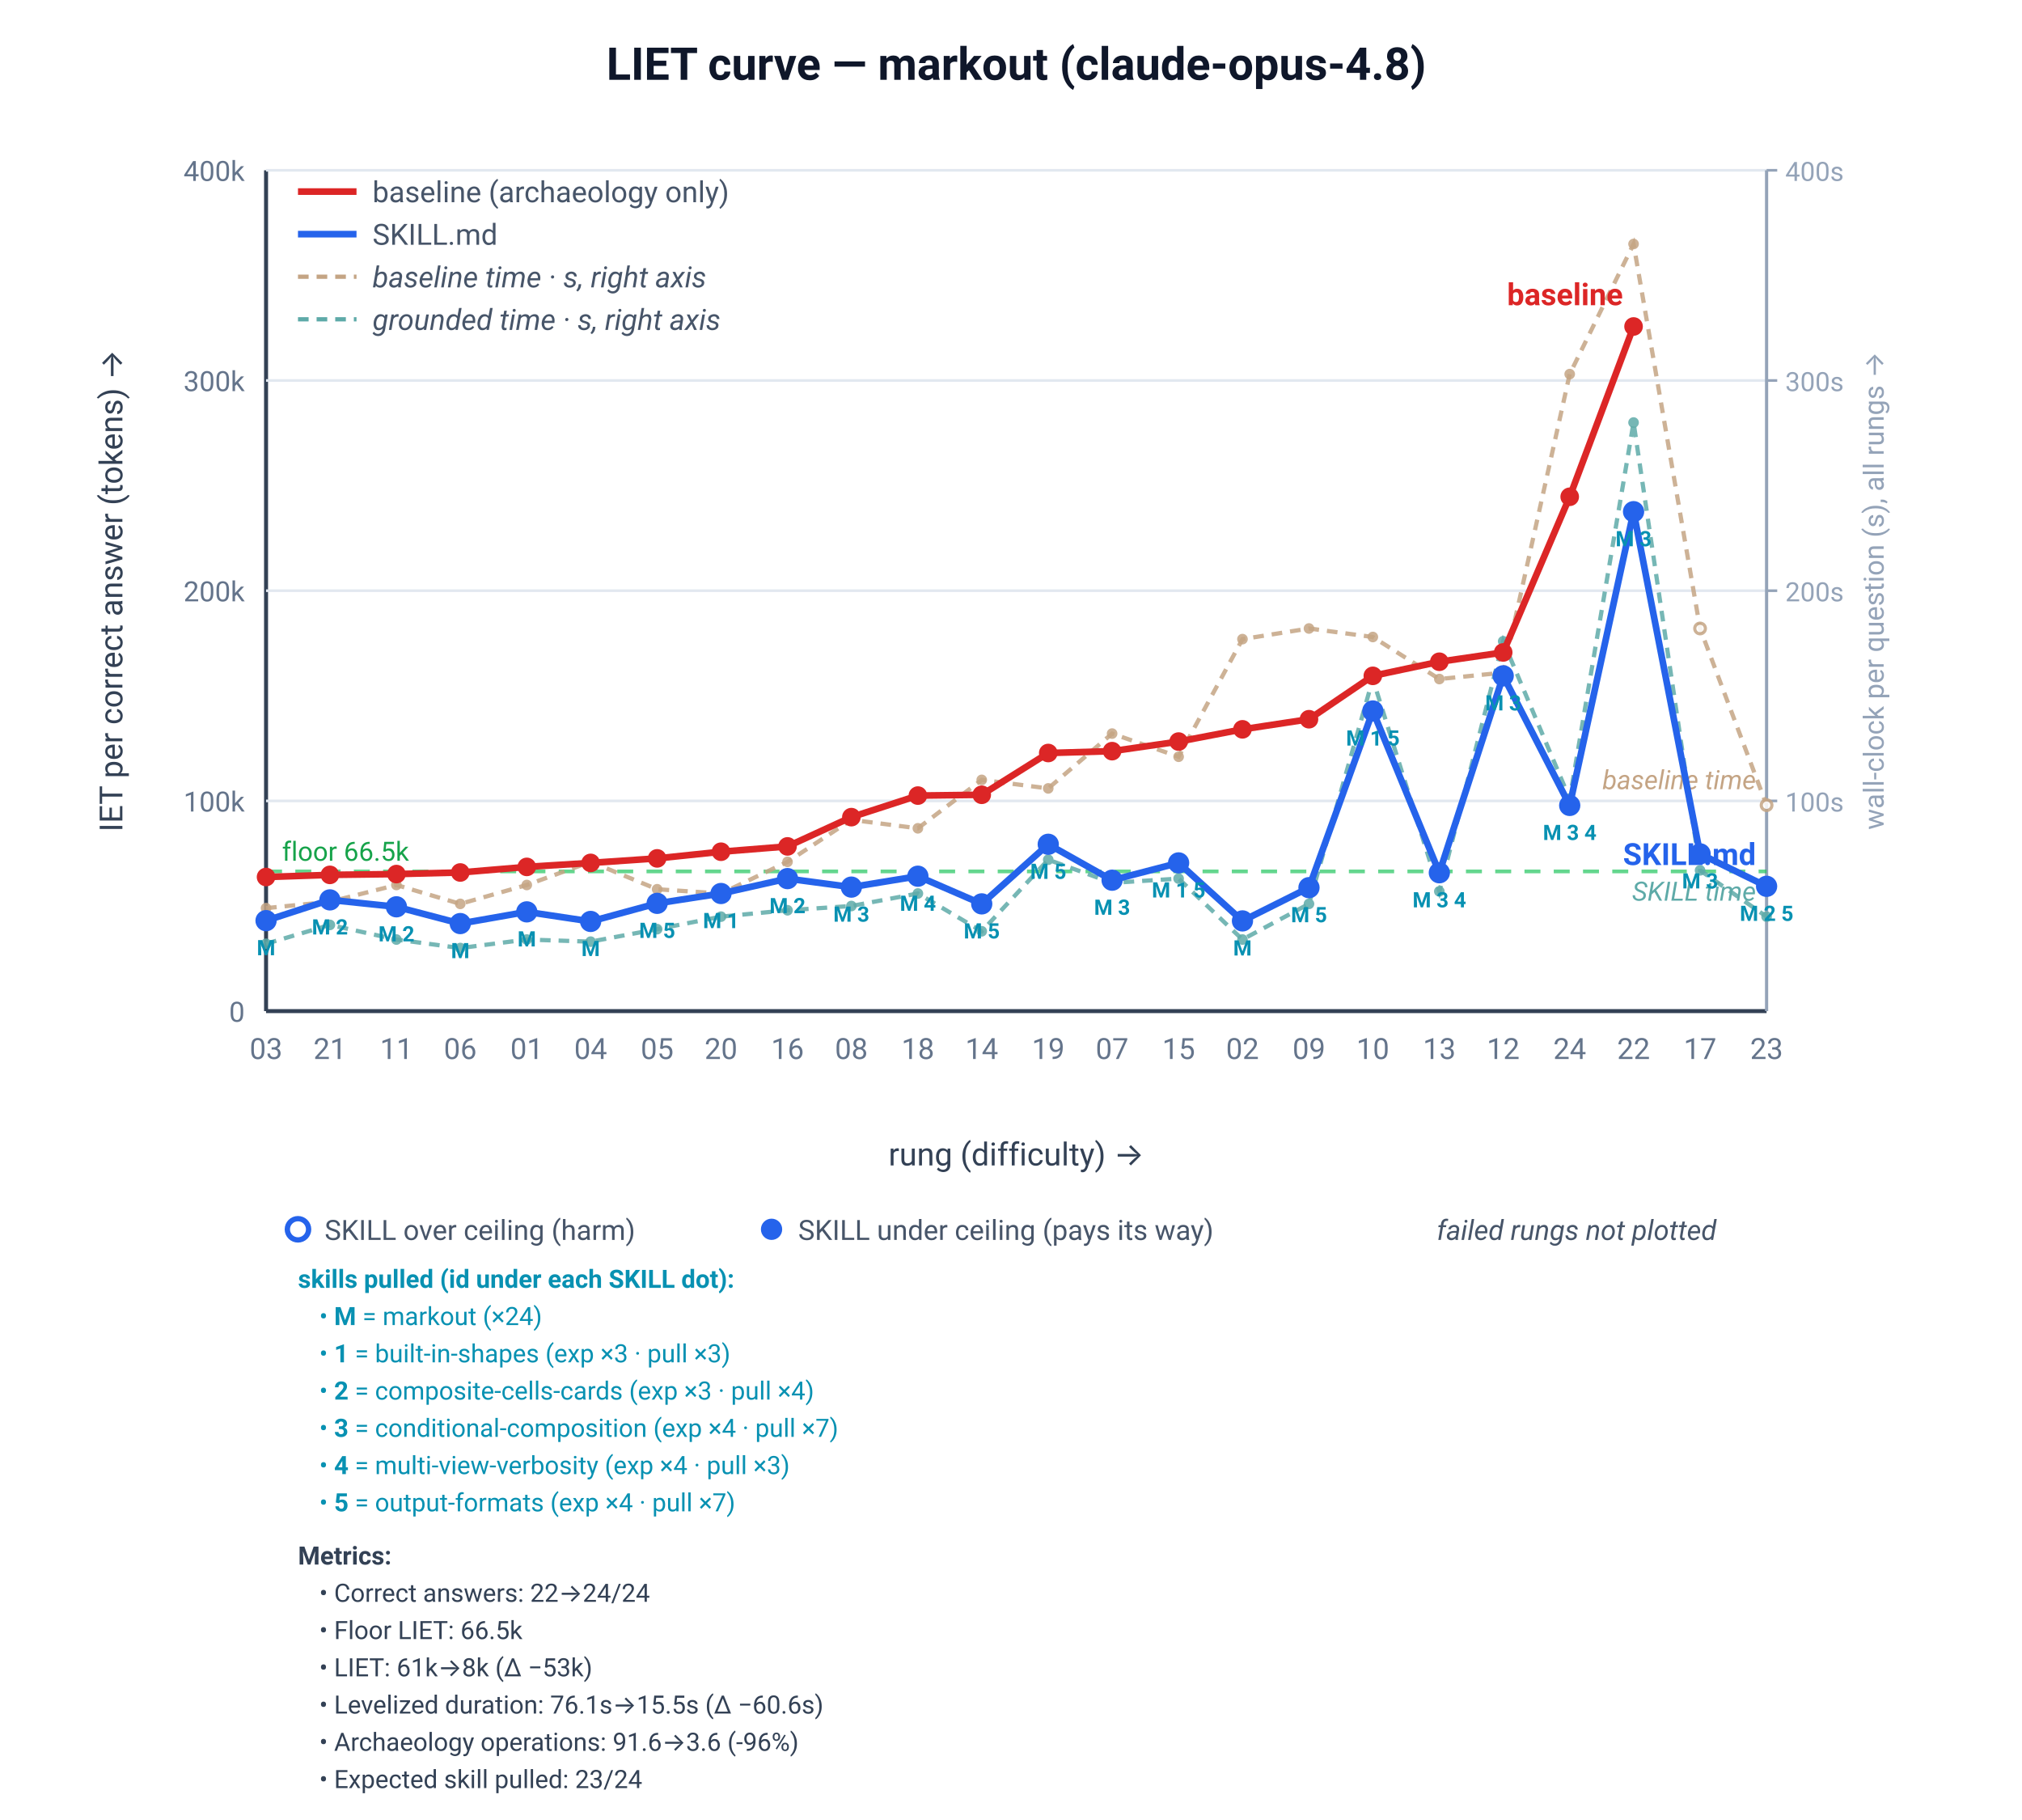
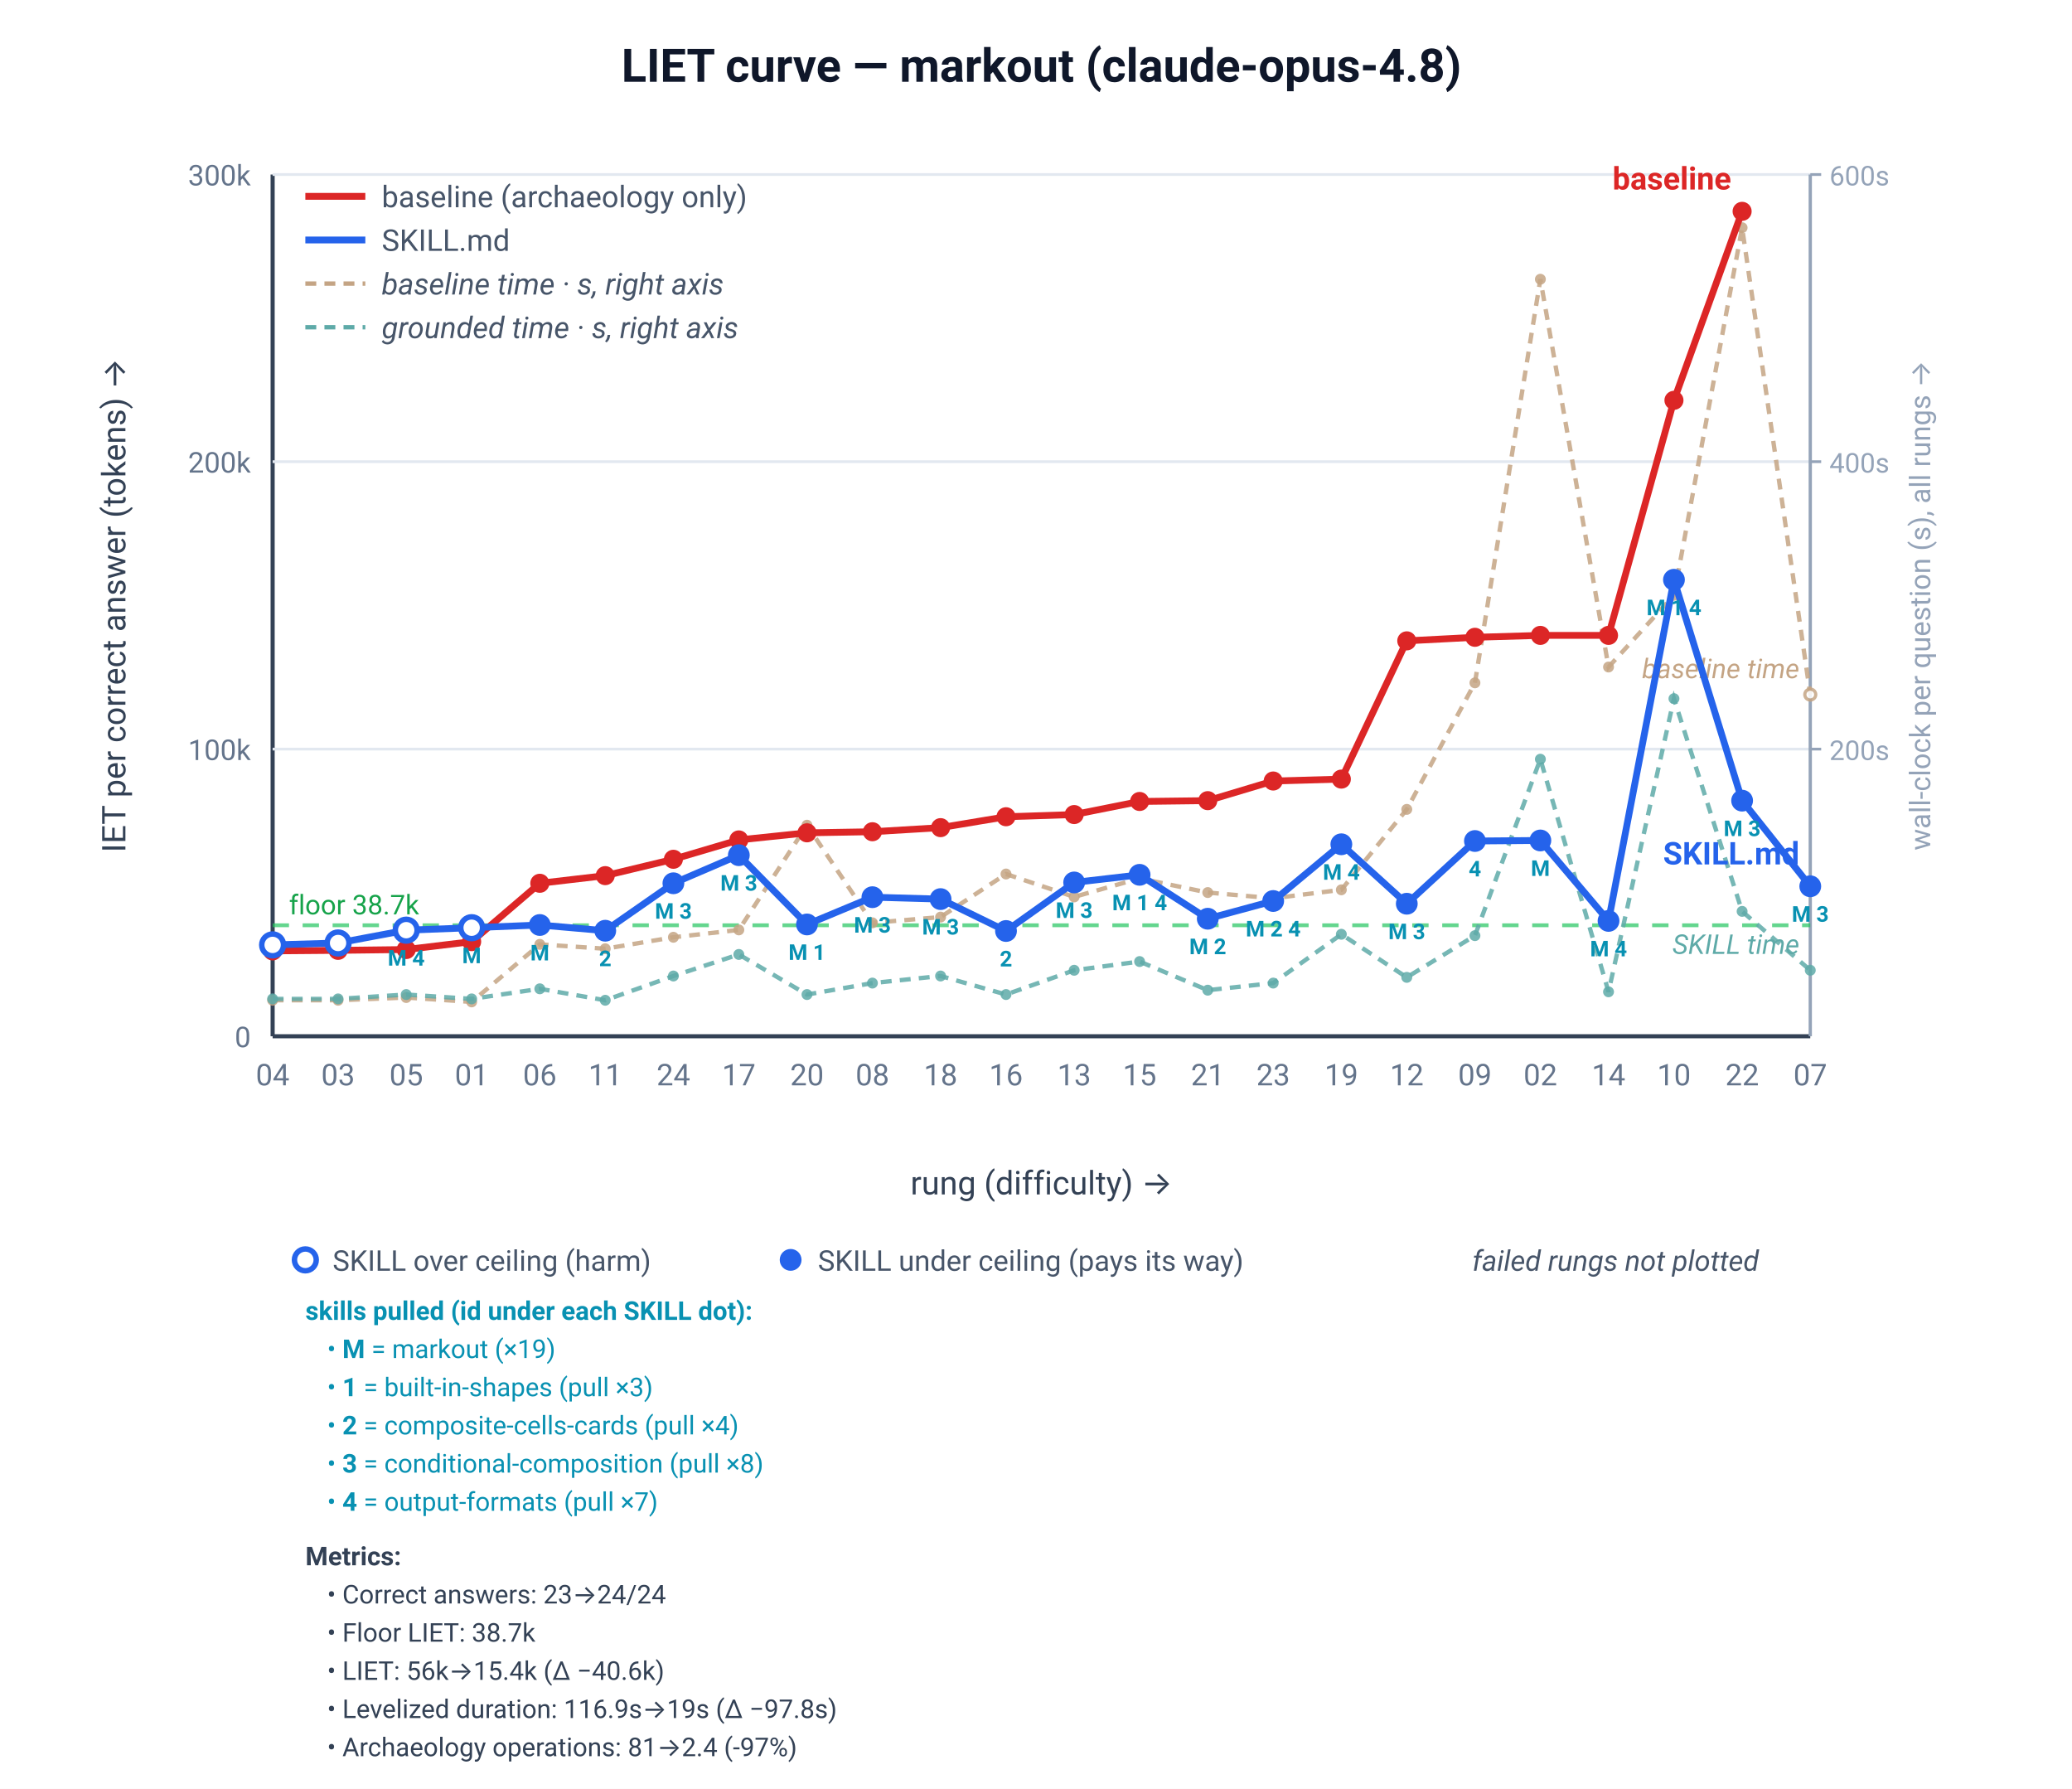
- <svg xmlns="http://www.w3.org/2000/svg" viewBox="0 0 760 684" font-family="ui-sans-serif, system-ui, -apple-system, Segoe UI, Roboto, sans-serif">
-   <rect width="760" height="684" fill="#ffffff" />
+ <svg xmlns="http://www.w3.org/2000/svg" viewBox="0 0 760 656" font-family="ui-sans-serif, system-ui, -apple-system, Segoe UI, Roboto, sans-serif">
+   <rect width="760" height="656" fill="#ffffff" />
  <text x="382" y="30" text-anchor="middle" font-size="17" font-weight="700" fill="#0f172a">LIET curve — markout (claude-opus-4.8)</text>
  <line x1="100" y1="380" x2="664" y2="380" stroke="#334155" stroke-width="1.5" />
  <line x1="100" y1="380" x2="100" y2="64" stroke="#334155" stroke-width="1.5" />
  <text x="92" y="384" text-anchor="end" font-size="10.5" fill="#64748b">0</text>
-   <line x1="100" y1="301" x2="664" y2="301" stroke="#e2e8f0" stroke-width="1" />
-   <text x="92" y="305" text-anchor="end" font-size="10.5" fill="#64748b">100k</text>
-   <line x1="100" y1="222" x2="664" y2="222" stroke="#e2e8f0" stroke-width="1" />
-   <text x="92" y="226" text-anchor="end" font-size="10.5" fill="#64748b">200k</text>
-   <line x1="100" y1="143" x2="664" y2="143" stroke="#e2e8f0" stroke-width="1" />
-   <text x="92" y="147" text-anchor="end" font-size="10.5" fill="#64748b">300k</text>
+   <line x1="100" y1="274.7" x2="664" y2="274.7" stroke="#e2e8f0" stroke-width="1" />
+   <text x="92" y="278.7" text-anchor="end" font-size="10.5" fill="#64748b">100k</text>
+   <line x1="100" y1="169.3" x2="664" y2="169.3" stroke="#e2e8f0" stroke-width="1" />
+   <text x="92" y="173.3" text-anchor="end" font-size="10.5" fill="#64748b">200k</text>
  <line x1="100" y1="64" x2="664" y2="64" stroke="#e2e8f0" stroke-width="1" />
-   <text x="92" y="68" text-anchor="end" font-size="10.5" fill="#64748b">400k</text>
+   <text x="92" y="68" text-anchor="end" font-size="10.5" fill="#64748b">300k</text>
  <text x="382" y="438" text-anchor="middle" font-size="12" fill="#334155">rung (difficulty) →</text>
  <text x="46" y="222" text-anchor="middle" font-size="12" fill="#334155" transform="rotate(-90 46 222)">IET per correct answer (tokens) →</text>
  <line x1="664" y1="380" x2="664" y2="64" stroke="#94a3b8" stroke-width="1.2" />
-   <line x1="664" y1="301" x2="668" y2="301" stroke="#94a3b8" stroke-width="1" />
-   <text x="671" y="305" text-anchor="start" font-size="10" fill="#94a3b8">100s</text>
-   <line x1="664" y1="222" x2="668" y2="222" stroke="#94a3b8" stroke-width="1" />
-   <text x="671" y="226" text-anchor="start" font-size="10" fill="#94a3b8">200s</text>
-   <line x1="664" y1="143" x2="668" y2="143" stroke="#94a3b8" stroke-width="1" />
-   <text x="671" y="147" text-anchor="start" font-size="10" fill="#94a3b8">300s</text>
+   <line x1="664" y1="274.7" x2="668" y2="274.7" stroke="#94a3b8" stroke-width="1" />
+   <text x="671" y="278.7" text-anchor="start" font-size="10" fill="#94a3b8">200s</text>
+   <line x1="664" y1="169.3" x2="668" y2="169.3" stroke="#94a3b8" stroke-width="1" />
+   <text x="671" y="173.3" text-anchor="start" font-size="10" fill="#94a3b8">400s</text>
  <line x1="664" y1="64" x2="668" y2="64" stroke="#94a3b8" stroke-width="1" />
-   <text x="671" y="68" text-anchor="start" font-size="10" fill="#94a3b8">400s</text>
+   <text x="671" y="68" text-anchor="start" font-size="10" fill="#94a3b8">600s</text>
  <text x="708" y="222" text-anchor="middle" font-size="10.5" fill="#94a3b8" transform="rotate(-90 708 222)">wall-clock per question (s), all rungs →</text>
-   <line x1="100" y1="327.5" x2="664" y2="327.5" stroke="#22c55e" stroke-width="1.4" stroke-dasharray="6 5" opacity="0.7" />
-   <text x="106" y="323.5" font-size="10" fill="#16a34a">floor 66.5k</text>
+   <line x1="100" y1="339.3" x2="664" y2="339.3" stroke="#22c55e" stroke-width="1.4" stroke-dasharray="6 5" opacity="0.7" />
+   <text x="106" y="335.3" font-size="10" fill="#16a34a">floor 38.7k</text>
  <g font-size="11" fill="#475569">
    <line x1="112" y1="72" x2="134" y2="72" stroke="#dc2626" stroke-width="2.5" />
    <text x="140" y="76">baseline (archaeology only)</text>
    <line x1="112" y1="88" x2="134" y2="88" stroke="#2563eb" stroke-width="2.5" />
    <text x="140" y="92">SKILL.md</text>
    <line x1="112" y1="104" x2="134" y2="104" stroke="#c4a484" stroke-width="1.6" stroke-dasharray="4 3" />
    <text x="140" y="108" font-style="italic">baseline time · s, right axis</text>
    <line x1="112" y1="120" x2="134" y2="120" stroke="#5eaaa8" stroke-width="1.6" stroke-dasharray="4 3" />
    <text x="140" y="124" font-style="italic">grounded time · s, right axis</text>
  </g>
  <g font-size="11" fill="#64748b" text-anchor="middle">
-     <text x="100" y="398">03</text>
-     <text x="124" y="398">21</text>
-     <text x="149" y="398">11</text>
-     <text x="173" y="398">06</text>
-     <text x="198" y="398">01</text>
-     <text x="222" y="398">04</text>
-     <text x="247" y="398">05</text>
-     <text x="271" y="398">20</text>
-     <text x="296" y="398">16</text>
+     <text x="100" y="398">04</text>
+     <text x="124" y="398">03</text>
+     <text x="149" y="398">05</text>
+     <text x="173" y="398">01</text>
+     <text x="198" y="398">06</text>
+     <text x="222" y="398">11</text>
+     <text x="247" y="398">24</text>
+     <text x="271" y="398">17</text>
+     <text x="296" y="398">20</text>
    <text x="320" y="398">08</text>
    <text x="345" y="398">18</text>
-     <text x="369" y="398">14</text>
-     <text x="394" y="398">19</text>
-     <text x="418" y="398">07</text>
-     <text x="443" y="398">15</text>
-     <text x="467" y="398">02</text>
-     <text x="492" y="398">09</text>
-     <text x="516" y="398">10</text>
-     <text x="541" y="398">13</text>
-     <text x="565" y="398">12</text>
-     <text x="590" y="398">24</text>
-     <text x="614" y="398">22</text>
-     <text x="639" y="398">17</text>
-     <text x="664" y="398">23</text>
-   </g>
-   <polyline points="100,341.3 124,338.9 149,332.6 173,339.7 198,332.6 222,323.9 247,334.2 271,335.8 296,323.9 320,308.1 345,311.3 369,293.1 394,296.3 418,275.7 443,284.4 467,240.2 492,236.2 516,239.4 541,255.2 565,252.8 590,140.6 614,91.7 639,236.2 664,302.6" fill="none" stroke="#c4a484" stroke-width="1.6" stroke-dasharray="4 3" opacity="0.85" />
-   <circle cx="100" cy="341.3" r="2" fill="#c4a484" opacity="0.85" />
-   <circle cx="124" cy="338.9" r="2" fill="#c4a484" opacity="0.85" />
-   <circle cx="149" cy="332.6" r="2" fill="#c4a484" opacity="0.85" />
-   <circle cx="173" cy="339.7" r="2" fill="#c4a484" opacity="0.85" />
-   <circle cx="198" cy="332.6" r="2" fill="#c4a484" opacity="0.85" />
-   <circle cx="222" cy="323.9" r="2" fill="#c4a484" opacity="0.85" />
-   <circle cx="247" cy="334.2" r="2" fill="#c4a484" opacity="0.85" />
-   <circle cx="271" cy="335.8" r="2" fill="#c4a484" opacity="0.85" />
-   <circle cx="296" cy="323.9" r="2" fill="#c4a484" opacity="0.85" />
-   <circle cx="320" cy="308.1" r="2" fill="#c4a484" opacity="0.85" />
-   <circle cx="345" cy="311.3" r="2" fill="#c4a484" opacity="0.85" />
-   <circle cx="369" cy="293.1" r="2" fill="#c4a484" opacity="0.85" />
-   <circle cx="394" cy="296.3" r="2" fill="#c4a484" opacity="0.85" />
-   <circle cx="418" cy="275.7" r="2" fill="#c4a484" opacity="0.85" />
-   <circle cx="443" cy="284.4" r="2" fill="#c4a484" opacity="0.85" />
-   <circle cx="467" cy="240.2" r="2" fill="#c4a484" opacity="0.85" />
-   <circle cx="492" cy="236.2" r="2" fill="#c4a484" opacity="0.85" />
-   <circle cx="516" cy="239.4" r="2" fill="#c4a484" opacity="0.85" />
-   <circle cx="541" cy="255.2" r="2" fill="#c4a484" opacity="0.85" />
-   <circle cx="565" cy="252.8" r="2" fill="#c4a484" opacity="0.85" />
-   <circle cx="590" cy="140.6" r="2" fill="#c4a484" opacity="0.85" />
-   <circle cx="614" cy="91.7" r="2" fill="#c4a484" opacity="0.85" />
-   <circle cx="639" cy="236.2" r="2" fill="white" stroke="#c4a484" stroke-width="1.2" opacity="0.85" />
-   <circle cx="664" cy="302.6" r="2" fill="white" stroke="#c4a484" stroke-width="1.2" opacity="0.85" />
-   <text x="660" y="296.6" text-anchor="end" font-size="10" font-style="italic" fill="#c4a484">baseline time</text>
-   <polyline points="100,354.7 124,347.6 149,353.1 173,356.3 198,353.1 222,353.9 247,349.2 271,344.5 296,342.1 320,340.5 345,335.8 369,350 394,323.1 418,331.8 443,330.2 467,353.1 492,339.7 516,255.2 541,335 565,241 590,300.2 614,158.8 639,327.1 664,344.5" fill="none" stroke="#5eaaa8" stroke-width="1.6" stroke-dasharray="4 3" opacity="0.85" />
-   <circle cx="100" cy="354.7" r="2" fill="#5eaaa8" opacity="0.85" />
-   <circle cx="124" cy="347.6" r="2" fill="#5eaaa8" opacity="0.85" />
-   <circle cx="149" cy="353.1" r="2" fill="#5eaaa8" opacity="0.85" />
-   <circle cx="173" cy="356.3" r="2" fill="#5eaaa8" opacity="0.85" />
-   <circle cx="198" cy="353.1" r="2" fill="#5eaaa8" opacity="0.85" />
-   <circle cx="222" cy="353.9" r="2" fill="#5eaaa8" opacity="0.85" />
-   <circle cx="247" cy="349.2" r="2" fill="#5eaaa8" opacity="0.85" />
-   <circle cx="271" cy="344.5" r="2" fill="#5eaaa8" opacity="0.85" />
-   <circle cx="296" cy="342.1" r="2" fill="#5eaaa8" opacity="0.85" />
-   <circle cx="320" cy="340.5" r="2" fill="#5eaaa8" opacity="0.85" />
-   <circle cx="345" cy="335.8" r="2" fill="#5eaaa8" opacity="0.85" />
-   <circle cx="369" cy="350" r="2" fill="#5eaaa8" opacity="0.85" />
-   <circle cx="394" cy="323.1" r="2" fill="#5eaaa8" opacity="0.85" />
-   <circle cx="418" cy="331.8" r="2" fill="#5eaaa8" opacity="0.85" />
-   <circle cx="443" cy="330.2" r="2" fill="#5eaaa8" opacity="0.85" />
-   <circle cx="467" cy="353.1" r="2" fill="#5eaaa8" opacity="0.85" />
-   <circle cx="492" cy="339.7" r="2" fill="#5eaaa8" opacity="0.85" />
-   <circle cx="516" cy="255.2" r="2" fill="#5eaaa8" opacity="0.85" />
-   <circle cx="541" cy="335" r="2" fill="#5eaaa8" opacity="0.85" />
-   <circle cx="565" cy="241" r="2" fill="#5eaaa8" opacity="0.85" />
-   <circle cx="590" cy="300.2" r="2" fill="#5eaaa8" opacity="0.85" />
-   <circle cx="614" cy="158.8" r="2" fill="#5eaaa8" opacity="0.85" />
-   <circle cx="639" cy="327.1" r="2" fill="#5eaaa8" opacity="0.85" />
-   <circle cx="664" cy="344.5" r="2" fill="#5eaaa8" opacity="0.85" />
-   <text x="660" y="338.5" text-anchor="end" font-size="10" font-style="italic" fill="#5eaaa8">SKILL time</text>
-   <polyline points="100,329.6 124,328.8 149,328.5 173,327.9 198,325.8 222,324.3 247,322.6 271,320.1 296,318.1 320,307.1 345,299 369,298.7 394,283 418,282.3 443,278.7 467,274.1 492,270.3 516,254 541,248.7 565,245.2 590,186.7 614,122.7" fill="none" stroke="#dc2626" stroke-width="2.5" />
-   <circle cx="100" cy="329.6" r="3.5" fill="#dc2626" />
-   <circle cx="124" cy="328.8" r="3.5" fill="#dc2626" />
-   <circle cx="149" cy="328.5" r="3.5" fill="#dc2626" />
-   <circle cx="173" cy="327.9" r="3.5" fill="#dc2626" />
-   <circle cx="198" cy="325.8" r="3.5" fill="#dc2626" />
-   <circle cx="222" cy="324.3" r="3.5" fill="#dc2626" />
-   <circle cx="247" cy="322.6" r="3.5" fill="#dc2626" />
-   <circle cx="271" cy="320.1" r="3.5" fill="#dc2626" />
-   <circle cx="296" cy="318.1" r="3.5" fill="#dc2626" />
-   <circle cx="320" cy="307.1" r="3.5" fill="#dc2626" />
-   <circle cx="345" cy="299" r="3.5" fill="#dc2626" />
-   <circle cx="369" cy="298.7" r="3.5" fill="#dc2626" />
-   <circle cx="394" cy="283" r="3.5" fill="#dc2626" />
-   <circle cx="418" cy="282.3" r="3.5" fill="#dc2626" />
-   <circle cx="443" cy="278.7" r="3.5" fill="#dc2626" />
-   <circle cx="467" cy="274.1" r="3.5" fill="#dc2626" />
-   <circle cx="492" cy="270.3" r="3.5" fill="#dc2626" />
-   <circle cx="516" cy="254" r="3.5" fill="#dc2626" />
-   <circle cx="541" cy="248.7" r="3.5" fill="#dc2626" />
-   <circle cx="565" cy="245.2" r="3.5" fill="#dc2626" />
-   <circle cx="590" cy="186.7" r="3.5" fill="#dc2626" />
-   <circle cx="614" cy="122.7" r="3.5" fill="#dc2626" />
-   <text x="610" y="114.7" text-anchor="end" font-size="11.5" font-weight="700" fill="#dc2626">baseline</text>
-   <polyline points="100,346 124,338.2 149,340.8 173,347.1 198,342.7 222,346.3 247,339.5 271,335.8 296,330.2 320,333.4 345,329.3 369,339.7 394,317.3 418,330.8 443,324.3 467,346.1 492,333.6 516,267.2 541,328 565,254 590,302.7 614,192.3 639,320.9 664,333.1" fill="none" stroke="#2563eb" stroke-width="2.5" />
-   <circle cx="100" cy="346" r="4" fill="#2563eb" />
-   <circle cx="124" cy="338.2" r="4" fill="#2563eb" />
-   <circle cx="149" cy="340.8" r="4" fill="#2563eb" />
-   <circle cx="173" cy="347.1" r="4" fill="#2563eb" />
-   <circle cx="198" cy="342.7" r="4" fill="#2563eb" />
-   <circle cx="222" cy="346.3" r="4" fill="#2563eb" />
-   <circle cx="247" cy="339.5" r="4" fill="#2563eb" />
-   <circle cx="271" cy="335.8" r="4" fill="#2563eb" />
-   <circle cx="296" cy="330.2" r="4" fill="#2563eb" />
-   <circle cx="320" cy="333.4" r="4" fill="#2563eb" />
-   <circle cx="345" cy="329.3" r="4" fill="#2563eb" />
-   <circle cx="369" cy="339.7" r="4" fill="#2563eb" />
-   <circle cx="394" cy="317.3" r="4" fill="#2563eb" />
-   <circle cx="418" cy="330.8" r="4" fill="#2563eb" />
-   <circle cx="443" cy="324.3" r="4" fill="#2563eb" />
-   <circle cx="467" cy="346.1" r="4" fill="#2563eb" />
-   <circle cx="492" cy="333.6" r="4" fill="#2563eb" />
-   <circle cx="516" cy="267.2" r="4" fill="#2563eb" />
-   <circle cx="541" cy="328" r="4" fill="#2563eb" />
-   <circle cx="565" cy="254" r="4" fill="#2563eb" />
-   <circle cx="590" cy="302.7" r="4" fill="#2563eb" />
-   <circle cx="614" cy="192.3" r="4" fill="#2563eb" />
-   <circle cx="639" cy="320.9" r="4" fill="#2563eb" />
-   <circle cx="664" cy="333.1" r="4" fill="#2563eb" />
-   <text x="660" y="325.1" text-anchor="end" font-size="11.5" font-weight="700" fill="#2563eb">SKILL.md</text>
+     <text x="369" y="398">16</text>
+     <text x="394" y="398">13</text>
+     <text x="418" y="398">15</text>
+     <text x="443" y="398">21</text>
+     <text x="467" y="398">23</text>
+     <text x="492" y="398">19</text>
+     <text x="516" y="398">12</text>
+     <text x="541" y="398">09</text>
+     <text x="565" y="398">02</text>
+     <text x="590" y="398">14</text>
+     <text x="614" y="398">10</text>
+     <text x="639" y="398">22</text>
+     <text x="664" y="398">07</text>
+   </g>
+   <polyline points="100,366.8 124,366.8 149,365.8 173,367.4 198,346.3 222,347.9 247,343.7 271,341 296,302.6 320,338.4 345,336.3 369,320.5 394,328.9 418,322.1 443,327.3 467,329.4 492,326.3 516,296.8 541,250.4 565,102.4 590,244.6 614,218.3 639,83.5 664,254.7" fill="none" stroke="#c4a484" stroke-width="1.6" stroke-dasharray="4 3" opacity="0.85" />
+   <circle cx="100" cy="366.8" r="2" fill="#c4a484" opacity="0.85" />
+   <circle cx="124" cy="366.8" r="2" fill="#c4a484" opacity="0.85" />
+   <circle cx="149" cy="365.8" r="2" fill="#c4a484" opacity="0.85" />
+   <circle cx="173" cy="367.4" r="2" fill="#c4a484" opacity="0.85" />
+   <circle cx="198" cy="346.3" r="2" fill="#c4a484" opacity="0.85" />
+   <circle cx="222" cy="347.9" r="2" fill="#c4a484" opacity="0.85" />
+   <circle cx="247" cy="343.7" r="2" fill="#c4a484" opacity="0.85" />
+   <circle cx="271" cy="341" r="2" fill="#c4a484" opacity="0.85" />
+   <circle cx="296" cy="302.6" r="2" fill="#c4a484" opacity="0.85" />
+   <circle cx="320" cy="338.4" r="2" fill="#c4a484" opacity="0.85" />
+   <circle cx="345" cy="336.3" r="2" fill="#c4a484" opacity="0.85" />
+   <circle cx="369" cy="320.5" r="2" fill="#c4a484" opacity="0.85" />
+   <circle cx="394" cy="328.9" r="2" fill="#c4a484" opacity="0.85" />
+   <circle cx="418" cy="322.1" r="2" fill="#c4a484" opacity="0.85" />
+   <circle cx="443" cy="327.3" r="2" fill="#c4a484" opacity="0.85" />
+   <circle cx="467" cy="329.4" r="2" fill="#c4a484" opacity="0.85" />
+   <circle cx="492" cy="326.3" r="2" fill="#c4a484" opacity="0.85" />
+   <circle cx="516" cy="296.8" r="2" fill="#c4a484" opacity="0.85" />
+   <circle cx="541" cy="250.4" r="2" fill="#c4a484" opacity="0.85" />
+   <circle cx="565" cy="102.4" r="2" fill="#c4a484" opacity="0.85" />
+   <circle cx="590" cy="244.6" r="2" fill="#c4a484" opacity="0.85" />
+   <circle cx="614" cy="218.3" r="2" fill="#c4a484" opacity="0.85" />
+   <circle cx="639" cy="83.5" r="2" fill="#c4a484" opacity="0.85" />
+   <circle cx="664" cy="254.7" r="2" fill="white" stroke="#c4a484" stroke-width="1.2" opacity="0.85" />
+   <text x="660" y="248.7" text-anchor="end" font-size="10" font-style="italic" fill="#c4a484">baseline time</text>
+   <polyline points="100,366.3 124,366.3 149,364.7 173,366.3 198,362.6 222,366.8 247,357.9 271,350 296,364.7 320,360.5 345,357.9 369,364.7 394,355.8 418,352.6 443,363.1 467,360.5 492,342.6 516,358.4 541,343.1 565,278.4 590,363.7 614,256.2 639,334.2 664,355.8" fill="none" stroke="#5eaaa8" stroke-width="1.6" stroke-dasharray="4 3" opacity="0.85" />
+   <circle cx="100" cy="366.3" r="2" fill="#5eaaa8" opacity="0.85" />
+   <circle cx="124" cy="366.3" r="2" fill="#5eaaa8" opacity="0.85" />
+   <circle cx="149" cy="364.7" r="2" fill="#5eaaa8" opacity="0.85" />
+   <circle cx="173" cy="366.3" r="2" fill="#5eaaa8" opacity="0.85" />
+   <circle cx="198" cy="362.6" r="2" fill="#5eaaa8" opacity="0.85" />
+   <circle cx="222" cy="366.8" r="2" fill="#5eaaa8" opacity="0.85" />
+   <circle cx="247" cy="357.9" r="2" fill="#5eaaa8" opacity="0.85" />
+   <circle cx="271" cy="350" r="2" fill="#5eaaa8" opacity="0.85" />
+   <circle cx="296" cy="364.7" r="2" fill="#5eaaa8" opacity="0.85" />
+   <circle cx="320" cy="360.5" r="2" fill="#5eaaa8" opacity="0.85" />
+   <circle cx="345" cy="357.9" r="2" fill="#5eaaa8" opacity="0.85" />
+   <circle cx="369" cy="364.7" r="2" fill="#5eaaa8" opacity="0.85" />
+   <circle cx="394" cy="355.8" r="2" fill="#5eaaa8" opacity="0.85" />
+   <circle cx="418" cy="352.6" r="2" fill="#5eaaa8" opacity="0.85" />
+   <circle cx="443" cy="363.1" r="2" fill="#5eaaa8" opacity="0.85" />
+   <circle cx="467" cy="360.5" r="2" fill="#5eaaa8" opacity="0.85" />
+   <circle cx="492" cy="342.6" r="2" fill="#5eaaa8" opacity="0.85" />
+   <circle cx="516" cy="358.4" r="2" fill="#5eaaa8" opacity="0.85" />
+   <circle cx="541" cy="343.1" r="2" fill="#5eaaa8" opacity="0.85" />
+   <circle cx="565" cy="278.4" r="2" fill="#5eaaa8" opacity="0.85" />
+   <circle cx="590" cy="363.7" r="2" fill="#5eaaa8" opacity="0.85" />
+   <circle cx="614" cy="256.2" r="2" fill="#5eaaa8" opacity="0.85" />
+   <circle cx="639" cy="334.2" r="2" fill="#5eaaa8" opacity="0.85" />
+   <circle cx="664" cy="355.8" r="2" fill="#5eaaa8" opacity="0.85" />
+   <text x="660" y="349.8" text-anchor="end" font-size="10" font-style="italic" fill="#5eaaa8">SKILL time</text>
+   <polyline points="100,348.7 124,348.5 149,348.2 173,345.3 198,323.9 222,321.1 247,315.1 271,308 296,305.4 320,305 345,303.5 369,299.5 394,298.7 418,293.9 443,293.6 467,286.4 492,285.7 516,235 541,233.7 565,233 590,233 614,146.8 639,77.5" fill="none" stroke="#dc2626" stroke-width="2.5" />
+   <circle cx="100" cy="348.7" r="3.5" fill="#dc2626" />
+   <circle cx="124" cy="348.5" r="3.5" fill="#dc2626" />
+   <circle cx="149" cy="348.2" r="3.5" fill="#dc2626" />
+   <circle cx="173" cy="345.3" r="3.5" fill="#dc2626" />
+   <circle cx="198" cy="323.9" r="3.5" fill="#dc2626" />
+   <circle cx="222" cy="321.1" r="3.5" fill="#dc2626" />
+   <circle cx="247" cy="315.1" r="3.5" fill="#dc2626" />
+   <circle cx="271" cy="308" r="3.5" fill="#dc2626" />
+   <circle cx="296" cy="305.4" r="3.5" fill="#dc2626" />
+   <circle cx="320" cy="305" r="3.5" fill="#dc2626" />
+   <circle cx="345" cy="303.5" r="3.5" fill="#dc2626" />
+   <circle cx="369" cy="299.5" r="3.5" fill="#dc2626" />
+   <circle cx="394" cy="298.7" r="3.5" fill="#dc2626" />
+   <circle cx="418" cy="293.9" r="3.5" fill="#dc2626" />
+   <circle cx="443" cy="293.6" r="3.5" fill="#dc2626" />
+   <circle cx="467" cy="286.4" r="3.5" fill="#dc2626" />
+   <circle cx="492" cy="285.7" r="3.5" fill="#dc2626" />
+   <circle cx="516" cy="235" r="3.5" fill="#dc2626" />
+   <circle cx="541" cy="233.7" r="3.5" fill="#dc2626" />
+   <circle cx="565" cy="233" r="3.5" fill="#dc2626" />
+   <circle cx="590" cy="233" r="3.5" fill="#dc2626" />
+   <circle cx="614" cy="146.8" r="3.5" fill="#dc2626" />
+   <circle cx="639" cy="77.5" r="3.5" fill="#dc2626" />
+   <text x="635" y="69.5" text-anchor="end" font-size="11.5" font-weight="700" fill="#dc2626">baseline</text>
+   <polyline points="100,346.5 124,345.8 149,341.1 173,340.2 198,339.2 222,341.3 247,323.9 271,313.6 296,339 320,329 345,329.7 369,341.4 394,323.6 418,320.8 443,336.9 467,330.4 492,309.6 516,331.4 541,308.4 565,308.2 590,337.7 614,212.6 639,293.6 664,325" fill="none" stroke="#2563eb" stroke-width="2.5" />
+   <circle cx="100" cy="346.5" r="4" fill="#ffffff" stroke="#2563eb" stroke-width="2" />
+   <circle cx="124" cy="345.8" r="4" fill="#ffffff" stroke="#2563eb" stroke-width="2" />
+   <circle cx="149" cy="341.1" r="4" fill="#ffffff" stroke="#2563eb" stroke-width="2" />
+   <circle cx="173" cy="340.2" r="4" fill="#ffffff" stroke="#2563eb" stroke-width="2" />
+   <circle cx="198" cy="339.2" r="4" fill="#2563eb" />
+   <circle cx="222" cy="341.3" r="4" fill="#2563eb" />
+   <circle cx="247" cy="323.9" r="4" fill="#2563eb" />
+   <circle cx="271" cy="313.6" r="4" fill="#2563eb" />
+   <circle cx="296" cy="339" r="4" fill="#2563eb" />
+   <circle cx="320" cy="329" r="4" fill="#2563eb" />
+   <circle cx="345" cy="329.7" r="4" fill="#2563eb" />
+   <circle cx="369" cy="341.4" r="4" fill="#2563eb" />
+   <circle cx="394" cy="323.6" r="4" fill="#2563eb" />
+   <circle cx="418" cy="320.8" r="4" fill="#2563eb" />
+   <circle cx="443" cy="336.9" r="4" fill="#2563eb" />
+   <circle cx="467" cy="330.4" r="4" fill="#2563eb" />
+   <circle cx="492" cy="309.6" r="4" fill="#2563eb" />
+   <circle cx="516" cy="331.4" r="4" fill="#2563eb" />
+   <circle cx="541" cy="308.4" r="4" fill="#2563eb" />
+   <circle cx="565" cy="308.2" r="4" fill="#2563eb" />
+   <circle cx="590" cy="337.7" r="4" fill="#2563eb" />
+   <circle cx="614" cy="212.6" r="4" fill="#2563eb" />
+   <circle cx="639" cy="293.6" r="4" fill="#2563eb" />
+   <circle cx="664" cy="325" r="4" fill="#2563eb" />
+   <text x="660" y="317" text-anchor="end" font-size="11.5" font-weight="700" fill="#2563eb">SKILL.md</text>
  <g font-size="8" font-weight="700" fill="#0891b2" text-anchor="middle">
-     <text x="100" y="359">M</text>
-     <text x="124" y="351.2">M 2</text>
-     <text x="149" y="353.8">M 2</text>
-     <text x="173" y="360.1">M</text>
-     <text x="198" y="355.7">M</text>
-     <text x="222" y="359.3">M</text>
-     <text x="247" y="352.5">M 5</text>
-     <text x="271" y="348.8">M 1</text>
-     <text x="296" y="343.2">M 2</text>
-     <text x="320" y="346.4">M 3</text>
-     <text x="345" y="342.3">M 4</text>
-     <text x="369" y="352.7">M 5</text>
-     <text x="394" y="330.3">M 5</text>
-     <text x="418" y="343.8">M 3</text>
-     <text x="443" y="337.3">M 1 5</text>
-     <text x="467" y="359.1">M</text>
-     <text x="492" y="346.6">M 5</text>
-     <text x="516" y="280.2">M 1 5</text>
-     <text x="541" y="341">M 3 4</text>
-     <text x="565" y="267">M 3</text>
-     <text x="590" y="315.7">M 3 4</text>
-     <text x="614" y="205.3">M 3</text>
-     <text x="639" y="333.9">M 3</text>
-     <text x="664" y="346.1">M 2 5</text>
+     <text x="149" y="354.1">M 4</text>
+     <text x="173" y="353.2">M</text>
+     <text x="198" y="352.2">M</text>
+     <text x="222" y="354.3">2</text>
+     <text x="247" y="336.9">M 3</text>
+     <text x="271" y="326.6">M 3</text>
+     <text x="296" y="352">M 1</text>
+     <text x="320" y="342">M 3</text>
+     <text x="345" y="342.7">M 3</text>
+     <text x="369" y="354.4">2</text>
+     <text x="394" y="336.6">M 3</text>
+     <text x="418" y="333.8">M 1 4</text>
+     <text x="443" y="349.9">M 2</text>
+     <text x="467" y="343.4">M 2 4</text>
+     <text x="492" y="322.6">M 4</text>
+     <text x="516" y="344.4">M 3</text>
+     <text x="541" y="321.4">4</text>
+     <text x="565" y="321.2">M</text>
+     <text x="590" y="350.7">M 4</text>
+     <text x="614" y="225.6">M 1 4</text>
+     <text x="639" y="306.6">M 3</text>
+     <text x="664" y="338">M 3</text>
  </g>
  <g font-size="10.5" fill="#475569">
    <circle cx="112" cy="462" r="4" fill="none" stroke="#2563eb" stroke-width="2" />
    <text x="122" y="466">SKILL over ceiling (harm)</text>
    <circle cx="290" cy="462" r="4" fill="#2563eb" />
    <text x="300" y="466">SKILL under ceiling (pays its way)</text>
    <text x="540" y="466" font-style="italic">failed rungs not plotted</text>
  </g>
  <text x="112" y="484" font-size="9.5" font-weight="700" fill="#0891b2">skills pulled (id under each SKILL dot):</text>
  <g font-size="9.5" fill="#0891b2">
-     <text x="120" y="498">• <tspan font-weight="700">M</tspan> = markout (×24)</text>
-     <text x="120" y="512">• <tspan font-weight="700">1</tspan> = built-in-shapes (exp ×3 · pull ×3)</text>
-     <text x="120" y="526">• <tspan font-weight="700">2</tspan> = composite-cells-cards (exp ×3 · pull ×4)</text>
-     <text x="120" y="540">• <tspan font-weight="700">3</tspan> = conditional-composition (exp ×4 · pull ×7)</text>
-     <text x="120" y="554">• <tspan font-weight="700">4</tspan> = multi-view-verbosity (exp ×4 · pull ×3)</text>
-     <text x="120" y="568">• <tspan font-weight="700">5</tspan> = output-formats (exp ×4 · pull ×7)</text>
-   </g>
-   <text x="112" y="588" font-size="9.5" font-weight="700" fill="#334155">Metrics:</text>
+     <text x="120" y="498">• <tspan font-weight="700">M</tspan> = markout (×19)</text>
+     <text x="120" y="512">• <tspan font-weight="700">1</tspan> = built-in-shapes (pull ×3)</text>
+     <text x="120" y="526">• <tspan font-weight="700">2</tspan> = composite-cells-cards (pull ×4)</text>
+     <text x="120" y="540">• <tspan font-weight="700">3</tspan> = conditional-composition (pull ×8)</text>
+     <text x="120" y="554">• <tspan font-weight="700">4</tspan> = output-formats (pull ×7)</text>
+   </g>
+   <text x="112" y="574" font-size="9.5" font-weight="700" fill="#334155">Metrics:</text>
  <g font-size="9.5" fill="#334155">
-     <text x="120" y="602">• Correct answers: 22→24/24</text>
-     <text x="120" y="616">• Floor LIET: 66.5k</text>
-     <text x="120" y="630">• LIET: 61k→8k (Δ −53k)</text>
-     <text x="120" y="644">• Levelized duration: 76.1s→15.5s (Δ −60.6s)</text>
-     <text x="120" y="658">• Archaeology operations: 91.6→3.6 (-96%)</text>
-     <text x="120" y="672">• Expected skill pulled: 23/24</text>
+     <text x="120" y="588">• Correct answers: 23→24/24</text>
+     <text x="120" y="602">• Floor LIET: 38.7k</text>
+     <text x="120" y="616">• LIET: 56k→15.4k (Δ −40.6k)</text>
+     <text x="120" y="630">• Levelized duration: 116.9s→19s (Δ −97.8s)</text>
+     <text x="120" y="644">• Archaeology operations: 81→2.4 (-97%)</text>
  </g>
</svg>
